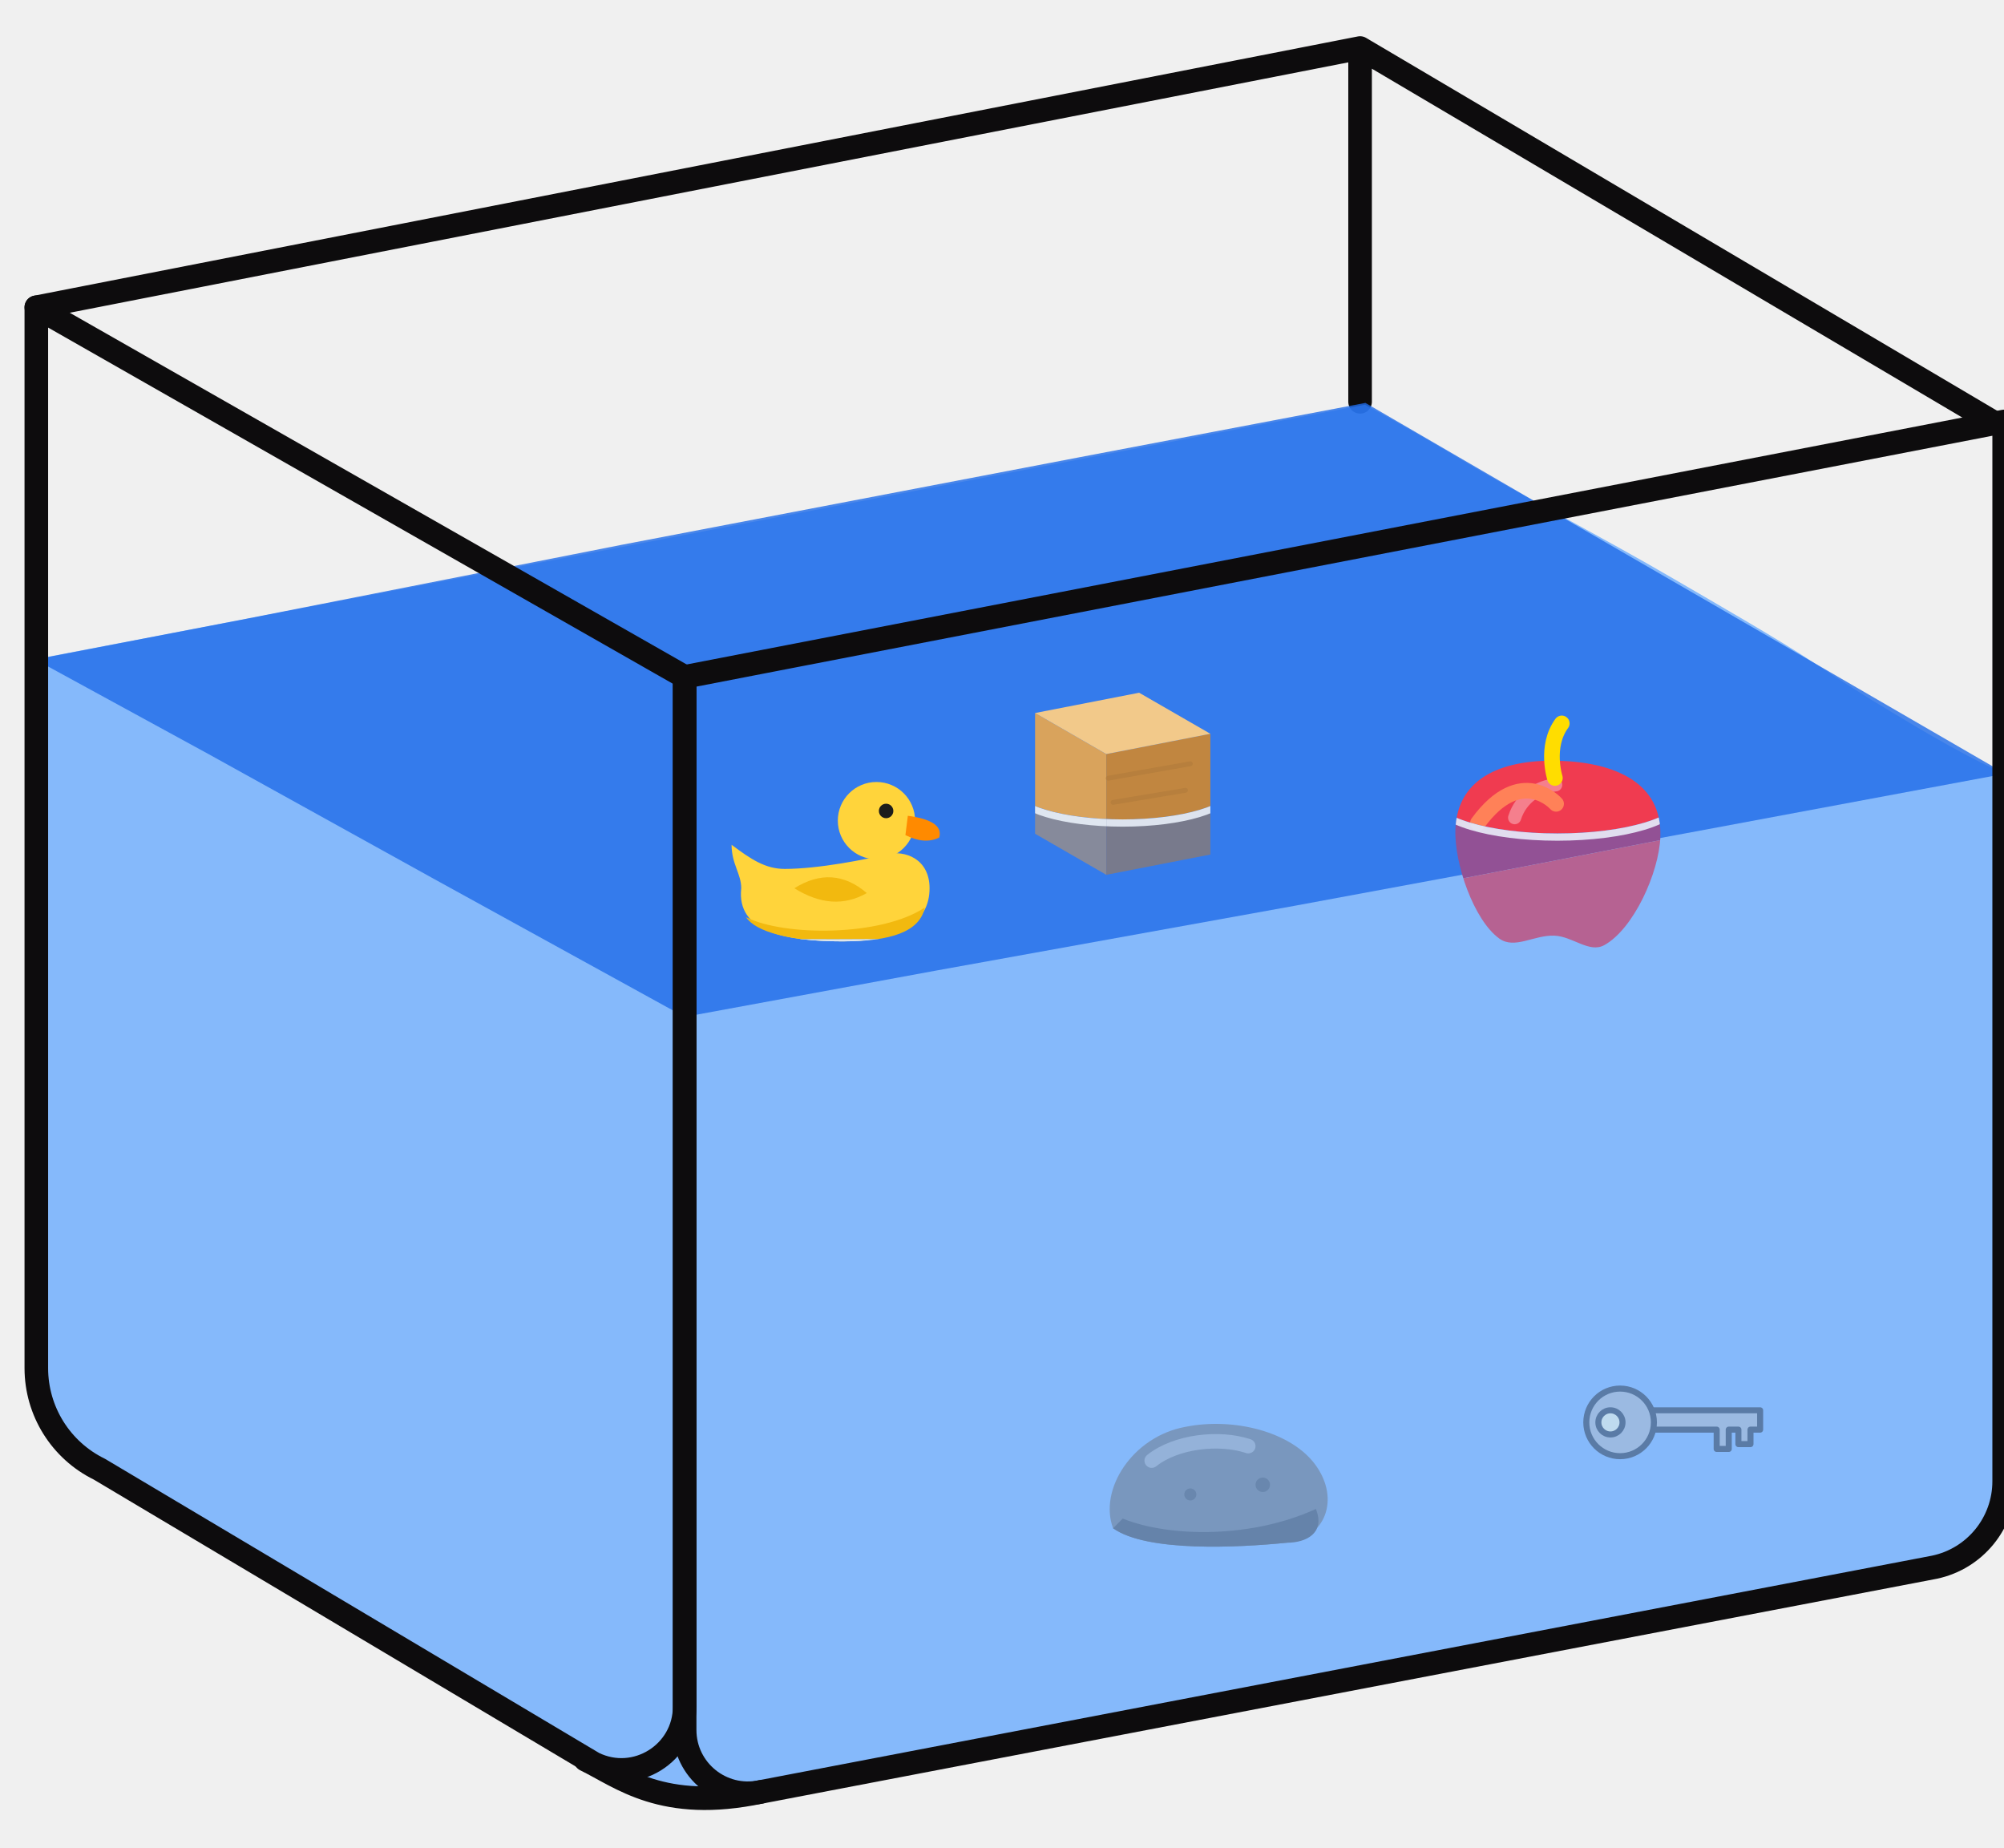
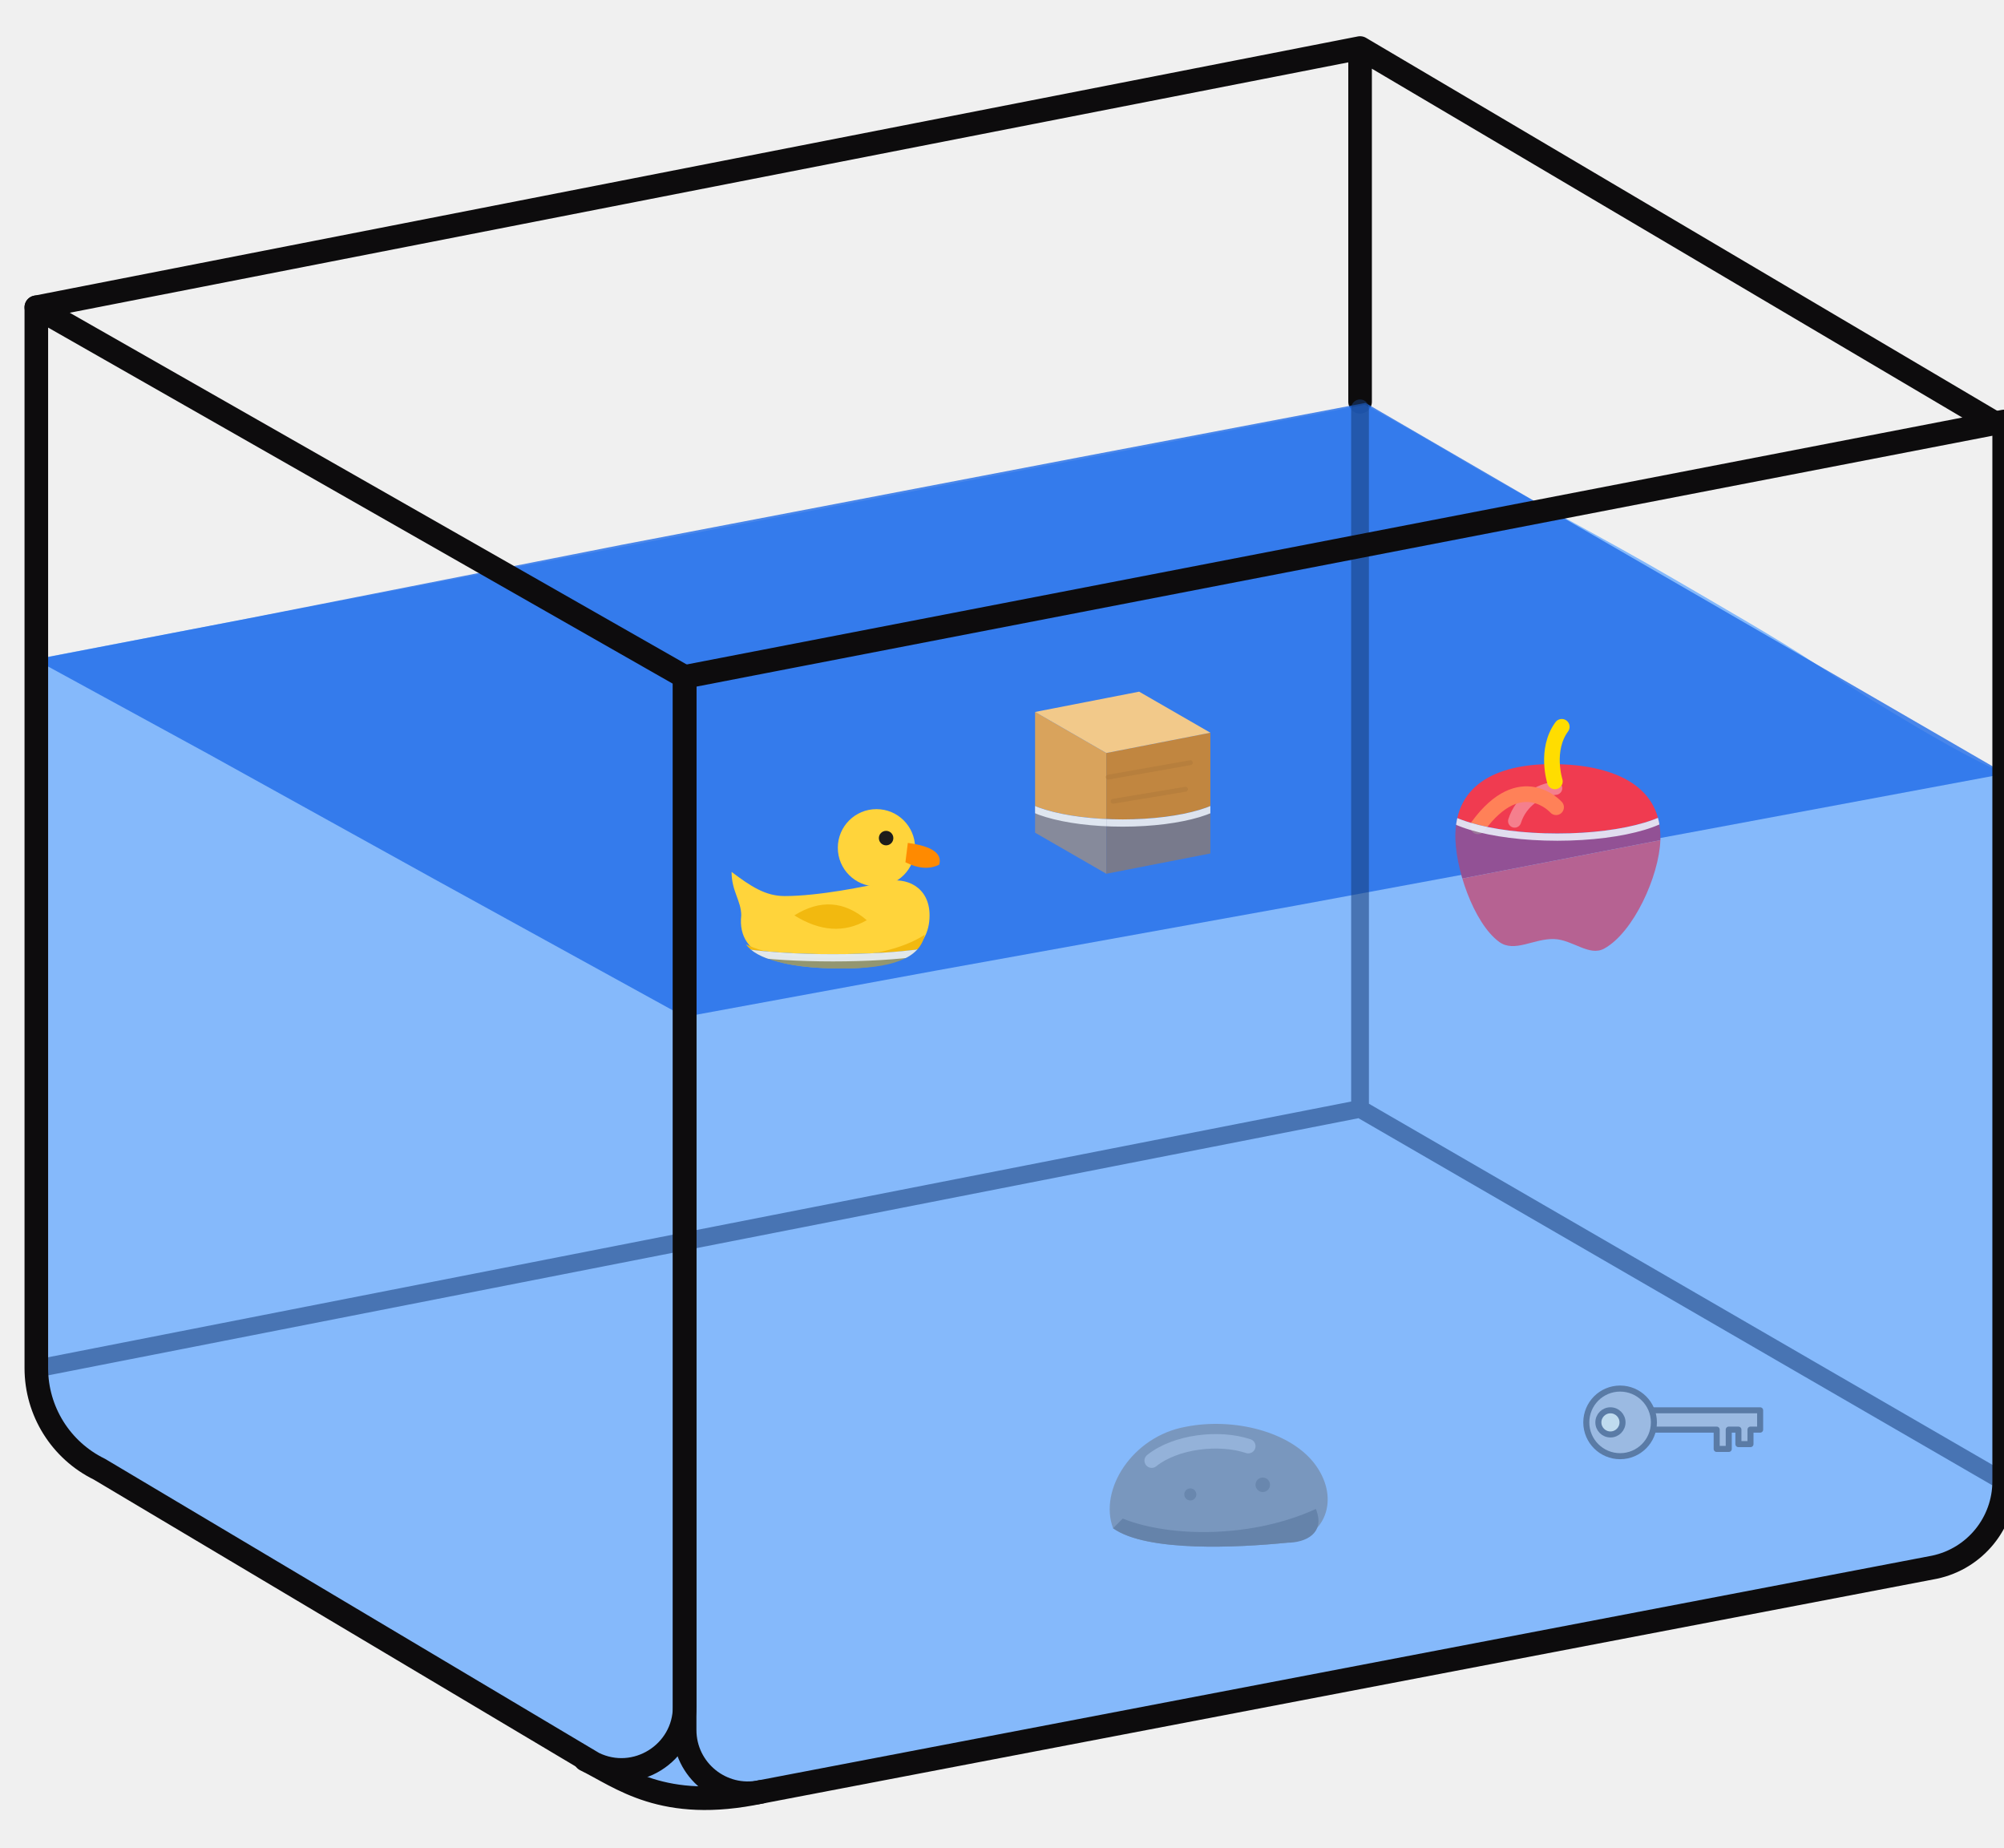
<svg xmlns="http://www.w3.org/2000/svg" viewBox="355 20 830 765" preserveAspectRatio="xMidYMid meet">
  <defs>
    <filter id="uw-surface" color-interpolation-filters="sRGB">
      <feColorMatrix type="matrix" values="0.55 0 0 0 0.056  0 0.55 0 0 0.19  0 0 0.55 0 0.41  0 0 0 1 0" />
    </filter>
    <filter id="uw-front" color-interpolation-filters="sRGB">
      <feColorMatrix type="matrix" values="0.62 0 0 0 0.13  0 0.62 0 0 0.24  0 0 0.62 0 0.38  0 0 0 1 0" />
    </filter>
    <filter id="waterline" color-interpolation-filters="sRGB">
      <feFlood flood-color="#EEF6FF" />
      <feComposite in2="SourceAlpha" operator="in" />
    </filter>
    <clipPath id="ca-jablko" clipPathUnits="userSpaceOnUse">
-       <path d="M-51 -600H51V-60.78A51 15.30 0 0 1 -51 -60.78Z" />
+       <path d="M-51 -600H51V-62.18A51 15.30 0 0 1 -51 -62.18Z" />
    </clipPath>
    <clipPath id="cb-jablko" clipPathUnits="userSpaceOnUse">
-       <path d="M-51 -60.78A51 15.30 0 0 0 51 -60.78V600H-51Z" />
+       <path d="M-51 -62.18A51 15.30 0 0 0 51 -62.18V600H-51Z" />
    </clipPath>
    <clipPath id="cs-jablko" clipPathUnits="userSpaceOnUse">
-       <path d="M-51 -600H51V-44.33L-51 -24.59Z" />
+       <path d="M-51 -600H51V-45.73L-51 -25.99Z" />
    </clipPath>
    <clipPath id="cf-jablko" clipPathUnits="userSpaceOnUse">
-       <path d="M-51 -24.59L51 -44.33V600H-51Z" />
+       <path d="M-51 -25.99L51 -45.73V600H-51Z" />
    </clipPath>
    <clipPath id="cl-jablko" clipPathUnits="userSpaceOnUse">
-       <path d="M-51 -60.78A51 15.30 0 0 0 51 -60.78V-57.78A51 15.30 0 0 1 -51 -57.78Z" />
+       <path d="M-51 -62.18A51 15.30 0 0 0 51 -62.18V-59.18A51 15.30 0 0 1 -51 -59.18Z" />
    </clipPath>
    <clipPath id="ca-kamen" clipPathUnits="userSpaceOnUse">
      <path d="M-55 -600H55V-282.88A55 16.50 0 0 1 -55 -282.88Z" />
    </clipPath>
    <clipPath id="cb-kamen" clipPathUnits="userSpaceOnUse">
      <path d="M-55 -282.88A55 16.50 0 0 0 55 -282.88V600H-55Z" />
    </clipPath>
    <clipPath id="cs-kamen" clipPathUnits="userSpaceOnUse">
      <path d="M-55 -600H55V-266.24L-55 -244.96Z" />
    </clipPath>
    <clipPath id="cf-kamen" clipPathUnits="userSpaceOnUse">
      <path d="M-55 -244.96L55 -266.24V600H-55Z" />
    </clipPath>
    <clipPath id="cl-kamen" clipPathUnits="userSpaceOnUse">
      <path d="M-55 -282.88A55 16.50 0 0 0 55 -282.88V-279.88A55 16.50 0 0 1 -55 -279.88Z" />
    </clipPath>
    <clipPath id="ca-drevo" clipPathUnits="userSpaceOnUse">
-       <path d="M-45 -600H45V-36.44A45 13.50 0 0 1 -45 -36.44Z" />
+       <path d="M-45 -600H45V-36.00A45 13.50 0 0 1 -45 -36.00Z" />
    </clipPath>
    <clipPath id="cb-drevo" clipPathUnits="userSpaceOnUse">
-       <path d="M-45 -36.44A45 13.50 0 0 0 45 -36.44V600H-45Z" />
+       <path d="M-45 -36.00A45 13.50 0 0 0 45 -36.00V600H-45Z" />
    </clipPath>
    <clipPath id="cs-drevo" clipPathUnits="userSpaceOnUse">
-       <path d="M-45 -600H45V20.02L-45 37.44Z" />
+       <path d="M-45 -600H45V20.47L-45 37.88Z" />
    </clipPath>
    <clipPath id="cf-drevo" clipPathUnits="userSpaceOnUse">
-       <path d="M-45 37.44L45 20.02V600H-45Z" />
+       <path d="M-45 37.88L45 20.47V600H-45Z" />
    </clipPath>
    <clipPath id="cl-drevo" clipPathUnits="userSpaceOnUse">
-       <path d="M-45 -36.44A45 13.50 0 0 0 45 -36.44V-33.44A45 13.50 0 0 1 -45 -33.44Z" />
+       <path d="M-45 -36.00A45 13.50 0 0 0 45 -36.00V-33.00A45 13.50 0 0 1 -45 -33.00Z" />
    </clipPath>
    <clipPath id="ca-klic" clipPathUnits="userSpaceOnUse">
      <path d="M-47 -600H47V-282.88A47 14.10 0 0 1 -47 -282.88Z" />
    </clipPath>
    <clipPath id="cb-klic" clipPathUnits="userSpaceOnUse">
      <path d="M-47 -282.88A47 14.10 0 0 0 47 -282.88V600H-47Z" />
    </clipPath>
    <clipPath id="cs-klic" clipPathUnits="userSpaceOnUse">
      <path d="M-47 -600H47V-266.61L-47 -248.43Z" />
    </clipPath>
    <clipPath id="cf-klic" clipPathUnits="userSpaceOnUse">
      <path d="M-47 -248.43L47 -266.61V600H-47Z" />
    </clipPath>
    <clipPath id="cl-klic" clipPathUnits="userSpaceOnUse">
      <path d="M-47 -282.88A47 14.10 0 0 0 47 -282.88V-279.88A47 14.10 0 0 1 -47 -279.88Z" />
    </clipPath>
    <clipPath id="ca-led" clipPathUnits="userSpaceOnUse">
      <path d="M-35 -600H35V1000.00A35 1.00 0 0 1 -35 1000.00Z" />
    </clipPath>
    <clipPath id="cb-led" clipPathUnits="userSpaceOnUse">
      <path d="M-35 1000.00A35 1.00 0 0 0 35 1000.00V600H-35Z" />
    </clipPath>
    <clipPath id="cs-led" clipPathUnits="userSpaceOnUse">
      <path d="M-35 -600H35V-407.77L-35 -447.67Z" />
    </clipPath>
    <clipPath id="cf-led" clipPathUnits="userSpaceOnUse">
      <path d="M-35 -447.67L35 -407.77V600H-35Z" />
    </clipPath>
    <clipPath id="cl-led" clipPathUnits="userSpaceOnUse">
      <path d="M-35 1000.00A35 1.00 0 0 0 35 1000.00V1003.00A35 1.00 0 0 1 -35 1003.00Z" />
    </clipPath>
    <clipPath id="ca-vejce" clipPathUnits="userSpaceOnUse">
      <path d="M-41 -600H41V1000.00A41 1.00 0 0 1 -41 1000.00Z" />
    </clipPath>
    <clipPath id="cb-vejce" clipPathUnits="userSpaceOnUse">
      <path d="M-41 1000.00A41 1.00 0 0 0 41 1000.00V600H-41Z" />
    </clipPath>
    <clipPath id="cs-vejce" clipPathUnits="userSpaceOnUse">
      <path d="M-41 -600H41V-313.15L-41 -359.89Z" />
    </clipPath>
    <clipPath id="cf-vejce" clipPathUnits="userSpaceOnUse">
      <path d="M-41 -359.89L41 -313.15V600H-41Z" />
    </clipPath>
    <clipPath id="cl-vejce" clipPathUnits="userSpaceOnUse">
      <path d="M-41 1000.00A41 1.00 0 0 0 41 1000.00V1003.00A41 1.00 0 0 1 -41 1003.00Z" />
    </clipPath>
    <clipPath id="ca-korek" clipPathUnits="userSpaceOnUse">
      <path d="M-27 -600H27V1000.00A27 1.00 0 0 1 -27 1000.00Z" />
    </clipPath>
    <clipPath id="cb-korek" clipPathUnits="userSpaceOnUse">
      <path d="M-27 1000.00A27 1.00 0 0 0 27 1000.00V600H-27Z" />
    </clipPath>
    <clipPath id="cs-korek" clipPathUnits="userSpaceOnUse">
      <path d="M-27 -600H27V-592.33L-27 -623.11Z" />
    </clipPath>
    <clipPath id="cf-korek" clipPathUnits="userSpaceOnUse">
      <path d="M-27 -623.11L27 -592.33V600H-27Z" />
    </clipPath>
    <clipPath id="cl-korek" clipPathUnits="userSpaceOnUse">
      <path d="M-27 1000.00A27 1.00 0 0 0 27 1000.00V1003.00A27 1.00 0 0 1 -27 1003.00Z" />
    </clipPath>
    <clipPath id="ca-kachna" clipPathUnits="userSpaceOnUse">
-       <path d="M-51 -600H51V-1.93A51 1.06 0 0 1 -51 -1.93Z" />
+       <path d="M-51 -600H51V-13.17A51 7.24 0 0 1 -51 -13.17Z" />
    </clipPath>
    <clipPath id="cb-kachna" clipPathUnits="userSpaceOnUse">
-       <path d="M-51 -1.93A51 1.06 0 0 0 51 -1.93V600H-51Z" />
+       <path d="M-51 -13.17A51 7.24 0 0 0 51 -13.17V600H-51Z" />
    </clipPath>
    <clipPath id="cs-kachna" clipPathUnits="userSpaceOnUse">
-       <path d="M-51 -600H51V14.52L-51 34.26Z" />
+       <path d="M-51 -600H51V3.28L-51 23.02Z" />
    </clipPath>
    <clipPath id="cf-kachna" clipPathUnits="userSpaceOnUse">
-       <path d="M-51 34.26L51 14.52V600H-51Z" />
+       <path d="M-51 23.02L51 3.28V600H-51Z" />
    </clipPath>
    <clipPath id="cl-kachna" clipPathUnits="userSpaceOnUse">
-       <path d="M-51 -1.93A51 1.06 0 0 0 51 -1.93V1.07A51 1.06 0 0 1 -51 1.07Z" />
+       <path d="M-51 -13.17A51 7.24 0 0 0 51 -13.17V-10.17A51 7.24 0 0 1 -51 -10.17Z" />
    </clipPath>
  </defs>
  <g>
    <g transform="translate(85 35) scale(0.46)">
      <path d="M2384.54 349.119L1811.54 10.619L619.662 244.009M1811.54 10.619V329.119" stroke="#0D0C0D" stroke-width="21.238" stroke-linecap="round" stroke-linejoin="round" fill="none" />
      <path d="M619.666 560.694V1199.01C619.666 1199.01 629.351 1256.41 661.353 1280.9C693.355 1305.4 1097.77 1540.77 1097.77 1540.77C1097.77 1540.77 1157.57 1602.39 1310.6 1573.1C1463.63 1543.81 2343.54 1373.52 2343.54 1373.52L2385.88 1341.76L2391.45 1290.57V663.483C2391.45 663.483 2365.19 653.621 2302.5 615.818C2286.33 606.066 2266.18 594.618 2220.42 564.22C2188.43 542.982 2135.08 512.512 2095.25 489.228C2027.12 449.407 1956.91 413.638 1904.71 382.418C1855.23 352.826 1815.93 331.712 1815.93 331.712L619.666 560.694Z" fill="#58A1FF" fill-opacity="0.7" />
      <path d="M618.664 561.076L774.633 646.195L977.489 758.506L1203.4 882.801L1428.42 841.369L1751.95 782.919L2105.2 717.459L2392.45 663.865L2229.53 569.483L2004.39 439.325L1816.32 330.094L1559.88 378.822L1146.28 457.919L810.037 524.168L618.664 561.076Z" fill="#206CE8" fill-opacity="0.8" />
+       <path d="M1811.5 335V965.6M622 1199L1811.5 965.6L2389 1300" stroke="#163C78" stroke-opacity="0.55" stroke-width="16" stroke-linecap="round" stroke-linejoin="round" fill="none" />
    </g>
  </g>
  <g />
  <g>
    <g class="item" data-id="klic" transform="translate(1050.00 624.01)">
      <rect x="-47" y="-58" width="94" height="64" fill="transparent" />
      <g clip-path="url(#ca-klic)">
        <g stroke="#5B6470" stroke-width="2.5" stroke-linejoin="round">
          <path d="M-14 -20H34V-12H30V-6H25V-12H21V-4H16V-12H-14Z" fill="#C4C9D0" />
          <circle cx="-24" cy="-15" r="14" fill="#C4C9D0" />
          <circle cx="-28" cy="-15" r="5" fill="#ffffe6" />
        </g>
      </g>
      <g clip-path="url(#cb-klic)">
        <g clip-path="url(#cs-klic)" filter="url(#uw-surface)">
          <g stroke="#5B6470" stroke-width="2.5" stroke-linejoin="round">
            <path d="M-14 -20H34V-12H30V-6H25V-12H21V-4H16V-12H-14Z" fill="#C4C9D0" />
            <circle cx="-24" cy="-15" r="14" fill="#C4C9D0" />
            <circle cx="-28" cy="-15" r="5" fill="#ffffe6" />
          </g>
        </g>
        <g clip-path="url(#cf-klic)" filter="url(#uw-front)">
          <g stroke="#5B6470" stroke-width="2.5" stroke-linejoin="round">
            <path d="M-14 -20H34V-12H30V-6H25V-12H21V-4H16V-12H-14Z" fill="#C4C9D0" />
            <circle cx="-24" cy="-15" r="14" fill="#C4C9D0" />
            <circle cx="-28" cy="-15" r="5" fill="#ffffe6" />
          </g>
        </g>
      </g>
      <g clip-path="url(#cl-klic)" filter="url(#waterline)" opacity="0.85">
        <g stroke="#5B6470" stroke-width="2.5" stroke-linejoin="round">
          <path d="M-14 -20H34V-12H30V-6H25V-12H21V-4H16V-12H-14Z" fill="#C4C9D0" />
          <circle cx="-24" cy="-15" r="14" fill="#C4C9D0" />
          <circle cx="-28" cy="-15" r="5" fill="#ffffe6" />
        </g>
      </g>
    </g>
-     <g class="item" data-id="drevo" transform="translate(820.00 382.26)">
+     <g class="item" data-id="drevo" transform="translate(820.00 381.82)">
      <rect x="-45" y="-90" width="90" height="96" fill="transparent" />
      <g clip-path="url(#ca-drevo)">
        <path d="M-6.8 0.0 L-36.3 -17.0 L-36.3 -67.0 L-6.8 -50.0 Z" fill="#D9A35C" />
        <path d="M-6.8 0.0 L36.3 -8.4 L36.3 -58.4 L-6.8 -50.0 Z" fill="#C18640" />
        <path d="M-6.8 -50.0 L36.3 -58.4 L6.8 -75.4 L-36.3 -67.0 Z" fill="#F2C98A" />
        <path d="M-14 -40 l34 -6 M-12 -30 l30 -5" stroke="#B07A3A" stroke-width="2" stroke-linecap="round" opacity="0.6" transform="translate(8 0)" />
      </g>
      <g clip-path="url(#cb-drevo)">
        <g clip-path="url(#cs-drevo)" filter="url(#uw-surface)">
          <path d="M-6.8 0.0 L-36.3 -17.0 L-36.3 -67.0 L-6.8 -50.0 Z" fill="#D9A35C" />
          <path d="M-6.8 0.0 L36.3 -8.4 L36.3 -58.4 L-6.8 -50.0 Z" fill="#C18640" />
          <path d="M-6.8 -50.0 L36.3 -58.4 L6.8 -75.4 L-36.3 -67.0 Z" fill="#F2C98A" />
          <path d="M-14 -40 l34 -6 M-12 -30 l30 -5" stroke="#B07A3A" stroke-width="2" stroke-linecap="round" opacity="0.6" transform="translate(8 0)" />
        </g>
        <g clip-path="url(#cf-drevo)" filter="url(#uw-front)">
          <path d="M-6.8 0.0 L-36.3 -17.0 L-36.3 -67.0 L-6.8 -50.0 Z" fill="#D9A35C" />
          <path d="M-6.8 0.0 L36.3 -8.4 L36.3 -58.4 L-6.8 -50.0 Z" fill="#C18640" />
          <path d="M-6.8 -50.0 L36.3 -58.4 L6.8 -75.4 L-36.3 -67.0 Z" fill="#F2C98A" />
          <path d="M-14 -40 l34 -6 M-12 -30 l30 -5" stroke="#B07A3A" stroke-width="2" stroke-linecap="round" opacity="0.6" transform="translate(8 0)" />
        </g>
      </g>
      <g clip-path="url(#cl-drevo)" filter="url(#waterline)" opacity="0.85">
        <path d="M-6.8 0.0 L-36.3 -17.0 L-36.3 -67.0 L-6.8 -50.0 Z" fill="#D9A35C" />
        <path d="M-6.8 0.0 L36.3 -8.4 L36.3 -58.4 L-6.8 -50.0 Z" fill="#C18640" />
        <path d="M-6.8 -50.0 L36.3 -58.4 L6.8 -75.4 L-36.3 -67.0 Z" fill="#F2C98A" />
        <path d="M-14 -40 l34 -6 M-12 -30 l30 -5" stroke="#B07A3A" stroke-width="2" stroke-linecap="round" opacity="0.6" transform="translate(8 0)" />
      </g>
    </g>
-     <g class="item" data-id="jablko" transform="translate(1000.00 410.62)">
+     <g class="item" data-id="jablko" transform="translate(1000.00 412.03)">
      <rect x="-51" y="-106" width="102" height="112" fill="transparent" />
      <g clip-path="url(#ca-jablko)">
        <g transform="scale(0.34) translate(-162 -893)">
          <path d="M287.513 763.265C285.959 806.925 254.846 875.634 219.161 895.266C200.876 905.333 180.631 884.469 158.241 883.681C133.472 882.803 109.802 900.73 91.18 887.146C60.13 864.524 36.367 795.671 37.844 754.415C40.186 688.365 99.765 668.432 165.815 670.774C231.866 673.116 289.874 697.221 287.532 763.271L287.513 763.265Z" fill="#F03B50" />
          <path d="M110 740C118 715 140 702 160 700" stroke="#ffffff" stroke-opacity="0.35" stroke-width="16" stroke-linecap="round" fill="none" />
          <path d="M159.037 691.648C159.037 691.648 146.76 653.386 167.418 625.172" stroke="#FFDD00" stroke-width="19.048" stroke-miterlimit="10" stroke-linecap="round" fill="none" />
          <path d="M160.502 723.142C160.502 723.142 117.807 674.819 65.345 746.423" stroke="#FF8158" stroke-width="19.048" stroke-miterlimit="10" stroke-linecap="round" fill="none" />
        </g>
      </g>
      <g clip-path="url(#cb-jablko)">
        <g clip-path="url(#cs-jablko)" filter="url(#uw-surface)">
          <g transform="scale(0.34) translate(-162 -893)">
            <path d="M287.513 763.265C285.959 806.925 254.846 875.634 219.161 895.266C200.876 905.333 180.631 884.469 158.241 883.681C133.472 882.803 109.802 900.73 91.18 887.146C60.13 864.524 36.367 795.671 37.844 754.415C40.186 688.365 99.765 668.432 165.815 670.774C231.866 673.116 289.874 697.221 287.532 763.271L287.513 763.265Z" fill="#F03B50" />
            <path d="M110 740C118 715 140 702 160 700" stroke="#ffffff" stroke-opacity="0.35" stroke-width="16" stroke-linecap="round" fill="none" />
            <path d="M159.037 691.648C159.037 691.648 146.76 653.386 167.418 625.172" stroke="#FFDD00" stroke-width="19.048" stroke-miterlimit="10" stroke-linecap="round" fill="none" />
            <path d="M160.502 723.142C160.502 723.142 117.807 674.819 65.345 746.423" stroke="#FF8158" stroke-width="19.048" stroke-miterlimit="10" stroke-linecap="round" fill="none" />
          </g>
        </g>
        <g clip-path="url(#cf-jablko)" filter="url(#uw-front)">
          <g transform="scale(0.34) translate(-162 -893)">
            <path d="M287.513 763.265C285.959 806.925 254.846 875.634 219.161 895.266C200.876 905.333 180.631 884.469 158.241 883.681C133.472 882.803 109.802 900.73 91.18 887.146C60.13 864.524 36.367 795.671 37.844 754.415C40.186 688.365 99.765 668.432 165.815 670.774C231.866 673.116 289.874 697.221 287.532 763.271L287.513 763.265Z" fill="#F03B50" />
            <path d="M110 740C118 715 140 702 160 700" stroke="#ffffff" stroke-opacity="0.35" stroke-width="16" stroke-linecap="round" fill="none" />
            <path d="M159.037 691.648C159.037 691.648 146.76 653.386 167.418 625.172" stroke="#FFDD00" stroke-width="19.048" stroke-miterlimit="10" stroke-linecap="round" fill="none" />
            <path d="M160.502 723.142C160.502 723.142 117.807 674.819 65.345 746.423" stroke="#FF8158" stroke-width="19.048" stroke-miterlimit="10" stroke-linecap="round" fill="none" />
          </g>
        </g>
      </g>
      <g clip-path="url(#cl-jablko)" filter="url(#waterline)" opacity="0.85">
        <g transform="scale(0.34) translate(-162 -893)">
          <path d="M287.513 763.265C285.959 806.925 254.846 875.634 219.161 895.266C200.876 905.333 180.631 884.469 158.241 883.681C133.472 882.803 109.802 900.73 91.18 887.146C60.13 864.524 36.367 795.671 37.844 754.415C40.186 688.365 99.765 668.432 165.815 670.774C231.866 673.116 289.874 697.221 287.532 763.271L287.513 763.265Z" fill="#F03B50" />
          <path d="M110 740C118 715 140 702 160 700" stroke="#ffffff" stroke-opacity="0.35" stroke-width="16" stroke-linecap="round" fill="none" />
          <path d="M159.037 691.648C159.037 691.648 146.76 653.386 167.418 625.172" stroke="#FFDD00" stroke-width="19.048" stroke-miterlimit="10" stroke-linecap="round" fill="none" />
          <path d="M160.502 723.142C160.502 723.142 117.807 674.819 65.345 746.423" stroke="#FF8158" stroke-width="19.048" stroke-miterlimit="10" stroke-linecap="round" fill="none" />
        </g>
      </g>
    </g>
    <g class="item" data-id="kamen" transform="translate(860.00 658.85)">
      <rect x="-55" y="-80" width="110" height="86" fill="transparent" />
      <g clip-path="url(#ca-kamen)">
        <path d="M-44 -6C-50 -22 -36 -44 -14 -48C6 -52 30 -46 40 -32C50 -18 44 -2 28 0C8 2 -30 4 -44 -6Z" fill="#8E9196" />
        <path d="M-40 -10C-20 -2 14 -2 40 -14C44 -4 36 0 28 0C8 2 -30 4 -44 -6Z" fill="#6E7176" />
        <path d="M-28 -34C-18 -42 0 -44 12 -40" stroke="#B9BCC1" stroke-width="6" stroke-linecap="round" fill="none" />
        <circle cx="18" cy="-24" r="3" fill="#74777C" />
        <circle cx="-12" cy="-20" r="2.5" fill="#74777C" />
      </g>
      <g clip-path="url(#cb-kamen)">
        <g clip-path="url(#cs-kamen)" filter="url(#uw-surface)">
          <path d="M-44 -6C-50 -22 -36 -44 -14 -48C6 -52 30 -46 40 -32C50 -18 44 -2 28 0C8 2 -30 4 -44 -6Z" fill="#8E9196" />
          <path d="M-40 -10C-20 -2 14 -2 40 -14C44 -4 36 0 28 0C8 2 -30 4 -44 -6Z" fill="#6E7176" />
          <path d="M-28 -34C-18 -42 0 -44 12 -40" stroke="#B9BCC1" stroke-width="6" stroke-linecap="round" fill="none" />
          <circle cx="18" cy="-24" r="3" fill="#74777C" />
          <circle cx="-12" cy="-20" r="2.5" fill="#74777C" />
        </g>
        <g clip-path="url(#cf-kamen)" filter="url(#uw-front)">
          <path d="M-44 -6C-50 -22 -36 -44 -14 -48C6 -52 30 -46 40 -32C50 -18 44 -2 28 0C8 2 -30 4 -44 -6Z" fill="#8E9196" />
          <path d="M-40 -10C-20 -2 14 -2 40 -14C44 -4 36 0 28 0C8 2 -30 4 -44 -6Z" fill="#6E7176" />
          <path d="M-28 -34C-18 -42 0 -44 12 -40" stroke="#B9BCC1" stroke-width="6" stroke-linecap="round" fill="none" />
          <circle cx="18" cy="-24" r="3" fill="#74777C" />
          <circle cx="-12" cy="-20" r="2.5" fill="#74777C" />
        </g>
      </g>
      <g clip-path="url(#cl-kamen)" filter="url(#waterline)" opacity="0.85">
        <path d="M-44 -6C-50 -22 -36 -44 -14 -48C6 -52 30 -46 40 -32C50 -18 44 -2 28 0C8 2 -30 4 -44 -6Z" fill="#8E9196" />
        <path d="M-40 -10C-20 -2 14 -2 40 -14C44 -4 36 0 28 0C8 2 -30 4 -44 -6Z" fill="#6E7176" />
        <path d="M-28 -34C-18 -42 0 -44 12 -40" stroke="#B9BCC1" stroke-width="6" stroke-linecap="round" fill="none" />
        <circle cx="18" cy="-24" r="3" fill="#74777C" />
        <circle cx="-12" cy="-20" r="2.5" fill="#74777C" />
      </g>
    </g>
-     <g class="item" data-id="kachna" transform="translate(700.00 409.82)">
+     <g class="item" data-id="kachna" transform="translate(700.00 421.06)">
      <rect x="-51" y="-96" width="102" height="102" fill="transparent" />
      <g clip-path="url(#ca-kachna)">
        <path d="M-38 -22C-40 -4 -20 0 4 0C28 0 40 -8 40 -22C40 -34 30 -38 22 -36C14 -34 -6 -30 -20 -30C-28 -30 -34 -34 -42 -40C-42 -32 -38 -28 -38 -22Z" fill="#FFD43B" />
        <path d="M-36 -10C-20 -2 20 -2 38 -14C36 -4 24 0 4 0C-18 0 -32 -4 -36 -10Z" fill="#F2B90F" />
        <circle cx="18" cy="-50" r="16" fill="#FFD43B" />
        <path d="M31 -52Q46 -50 44 -43Q38 -40 30 -44Z" fill="#FF8A00" />
        <circle cx="22" cy="-54" r="3" fill="#1D1D1B" />
        <path d="M-16 -22Q0 -32 14 -20Q0 -12 -16 -22Z" fill="#F2B90F" />
      </g>
      <g clip-path="url(#cb-kachna)">
        <g clip-path="url(#cs-kachna)" filter="url(#uw-surface)">
          <path d="M-38 -22C-40 -4 -20 0 4 0C28 0 40 -8 40 -22C40 -34 30 -38 22 -36C14 -34 -6 -30 -20 -30C-28 -30 -34 -34 -42 -40C-42 -32 -38 -28 -38 -22Z" fill="#FFD43B" />
          <path d="M-36 -10C-20 -2 20 -2 38 -14C36 -4 24 0 4 0C-18 0 -32 -4 -36 -10Z" fill="#F2B90F" />
          <circle cx="18" cy="-50" r="16" fill="#FFD43B" />
          <path d="M31 -52Q46 -50 44 -43Q38 -40 30 -44Z" fill="#FF8A00" />
          <circle cx="22" cy="-54" r="3" fill="#1D1D1B" />
          <path d="M-16 -22Q0 -32 14 -20Q0 -12 -16 -22Z" fill="#F2B90F" />
        </g>
        <g clip-path="url(#cf-kachna)" filter="url(#uw-front)">
          <path d="M-38 -22C-40 -4 -20 0 4 0C28 0 40 -8 40 -22C40 -34 30 -38 22 -36C14 -34 -6 -30 -20 -30C-28 -30 -34 -34 -42 -40C-42 -32 -38 -28 -38 -22Z" fill="#FFD43B" />
          <path d="M-36 -10C-20 -2 20 -2 38 -14C36 -4 24 0 4 0C-18 0 -32 -4 -36 -10Z" fill="#F2B90F" />
          <circle cx="18" cy="-50" r="16" fill="#FFD43B" />
          <path d="M31 -52Q46 -50 44 -43Q38 -40 30 -44Z" fill="#FF8A00" />
          <circle cx="22" cy="-54" r="3" fill="#1D1D1B" />
          <path d="M-16 -22Q0 -32 14 -20Q0 -12 -16 -22Z" fill="#F2B90F" />
        </g>
      </g>
      <g clip-path="url(#cl-kachna)" filter="url(#waterline)" opacity="0.85">
        <path d="M-38 -22C-40 -4 -20 0 4 0C28 0 40 -8 40 -22C40 -34 30 -38 22 -36C14 -34 -6 -30 -20 -30C-28 -30 -34 -34 -42 -40C-42 -32 -38 -28 -38 -22Z" fill="#FFD43B" />
        <path d="M-36 -10C-20 -2 20 -2 38 -14C36 -4 24 0 4 0C-18 0 -32 -4 -36 -10Z" fill="#F2B90F" />
        <circle cx="18" cy="-50" r="16" fill="#FFD43B" />
        <path d="M31 -52Q46 -50 44 -43Q38 -40 30 -44Z" fill="#FF8A00" />
        <circle cx="22" cy="-54" r="3" fill="#1D1D1B" />
        <path d="M-16 -22Q0 -32 14 -20Q0 -12 -16 -22Z" fill="#F2B90F" />
      </g>
    </g>
  </g>
  <g>
    <g transform="translate(85 35) scale(0.46)" stroke="#0D0C0D" stroke-width="21.238" stroke-linecap="round" stroke-linejoin="round" fill="none">
      <path d="M2328.71 1378.22L1272.09 1580.47C1236.69 1587.93 1203.39 1560.92 1203.39 1524.74V576.729L2391.45 346.791V1300.89C2391.45 1338.26 2365.27 1370.52 2328.71 1378.22Z" />
      <path d="M1114.06 1551.52C1145.92 1567.01 1183.61 1599.24 1272.09 1580.47" />
      <path d="M619.662 244.009L1203.4 576.736V1503.69C1203.4 1545.81 1159.25 1573.36 1121.42 1554.85L676.442 1289.99C641.697 1272.99 619.662 1237.7 619.662 1199.02V244.009Z" />
    </g>
  </g>
  <g>
    <g class="item" data-id="led" transform="translate(95.00 564.00)">
      <rect x="-35" y="-74" width="70" height="80" fill="transparent" />
      <g clip-path="url(#ca-led)">
        <path d="M-4.9 0.0 L-26.2 -12.2 L-26.2 -48.2 L-4.9 -36.0 Z" fill="#CDEBFA" />
        <path d="M-4.9 0.0 L26.2 -6.0 L26.2 -42.0 L-4.9 -36.0 Z" fill="#A9D8F2" />
        <path d="M-4.9 -36.0 L26.2 -42.0 L4.9 -54.3 L-26.2 -48.2 Z" fill="#F2FBFF" />
        <path d="M-10 -26 l10 -16" stroke="#ffffff" stroke-width="3" stroke-linecap="round" opacity="0.9" />
      </g>
      <g clip-path="url(#cb-led)">
        <g clip-path="url(#cs-led)" filter="url(#uw-surface)">
          <path d="M-4.9 0.0 L-26.2 -12.2 L-26.2 -48.2 L-4.9 -36.0 Z" fill="#CDEBFA" />
          <path d="M-4.9 0.0 L26.2 -6.0 L26.2 -42.0 L-4.9 -36.0 Z" fill="#A9D8F2" />
          <path d="M-4.9 -36.0 L26.2 -42.0 L4.9 -54.3 L-26.2 -48.2 Z" fill="#F2FBFF" />
          <path d="M-10 -26 l10 -16" stroke="#ffffff" stroke-width="3" stroke-linecap="round" opacity="0.9" />
        </g>
        <g clip-path="url(#cf-led)" filter="url(#uw-front)">
          <path d="M-4.9 0.0 L-26.2 -12.2 L-26.2 -48.2 L-4.9 -36.0 Z" fill="#CDEBFA" />
          <path d="M-4.9 0.0 L26.2 -6.0 L26.2 -42.0 L-4.9 -36.0 Z" fill="#A9D8F2" />
          <path d="M-4.9 -36.0 L26.2 -42.0 L4.9 -54.3 L-26.2 -48.2 Z" fill="#F2FBFF" />
          <path d="M-10 -26 l10 -16" stroke="#ffffff" stroke-width="3" stroke-linecap="round" opacity="0.9" />
        </g>
      </g>
      <g clip-path="url(#cl-led)" filter="url(#waterline)" opacity="0.85">
        <path d="M-4.9 0.0 L-26.2 -12.2 L-26.2 -48.2 L-4.9 -36.0 Z" fill="#CDEBFA" />
        <path d="M-4.9 0.0 L26.2 -6.0 L26.2 -42.0 L-4.9 -36.0 Z" fill="#A9D8F2" />
        <path d="M-4.9 -36.0 L26.2 -42.0 L4.9 -54.3 L-26.2 -48.2 Z" fill="#F2FBFF" />
        <path d="M-10 -26 l10 -16" stroke="#ffffff" stroke-width="3" stroke-linecap="round" opacity="0.9" />
      </g>
    </g>
    <g class="item" data-id="vejce" transform="translate(255.00 564.00)">
      <rect x="-41" y="-76" width="82" height="82" fill="transparent" />
      <g clip-path="url(#ca-vejce)">
        <path d="M-32 -22C-32 -38 -12 -46 4 -44C22 -42 34 -32 34 -22C34 -8 20 0 0 0C-20 0 -32 -8 -32 -22Z" fill="#F3E3CB" />
        <path d="M-24 -6C-10 2 18 2 30 -10C30 -4 20 0 0 0C-12 0 -20 -2 -24 -6Z" fill="#E2CBAA" />
        <ellipse cx="-10" cy="-32" rx="10" ry="5" fill="#ffffff" opacity="0.6" transform="rotate(-18 -10 -32)" />
      </g>
      <g clip-path="url(#cb-vejce)">
        <g clip-path="url(#cs-vejce)" filter="url(#uw-surface)">
          <path d="M-32 -22C-32 -38 -12 -46 4 -44C22 -42 34 -32 34 -22C34 -8 20 0 0 0C-20 0 -32 -8 -32 -22Z" fill="#F3E3CB" />
          <path d="M-24 -6C-10 2 18 2 30 -10C30 -4 20 0 0 0C-12 0 -20 -2 -24 -6Z" fill="#E2CBAA" />
          <ellipse cx="-10" cy="-32" rx="10" ry="5" fill="#ffffff" opacity="0.6" transform="rotate(-18 -10 -32)" />
        </g>
        <g clip-path="url(#cf-vejce)" filter="url(#uw-front)">
          <path d="M-32 -22C-32 -38 -12 -46 4 -44C22 -42 34 -32 34 -22C34 -8 20 0 0 0C-20 0 -32 -8 -32 -22Z" fill="#F3E3CB" />
          <path d="M-24 -6C-10 2 18 2 30 -10C30 -4 20 0 0 0C-12 0 -20 -2 -24 -6Z" fill="#E2CBAA" />
          <ellipse cx="-10" cy="-32" rx="10" ry="5" fill="#ffffff" opacity="0.6" transform="rotate(-18 -10 -32)" />
        </g>
      </g>
      <g clip-path="url(#cl-vejce)" filter="url(#waterline)" opacity="0.85">
        <path d="M-32 -22C-32 -38 -12 -46 4 -44C22 -42 34 -32 34 -22C34 -8 20 0 0 0C-20 0 -32 -8 -32 -22Z" fill="#F3E3CB" />
        <path d="M-24 -6C-10 2 18 2 30 -10C30 -4 20 0 0 0C-12 0 -20 -2 -24 -6Z" fill="#E2CBAA" />
        <ellipse cx="-10" cy="-32" rx="10" ry="5" fill="#ffffff" opacity="0.6" transform="rotate(-18 -10 -32)" />
      </g>
    </g>
    <g class="item" data-id="korek" transform="translate(95.00 744.00)">
      <rect x="-27" y="-74" width="54" height="80" fill="transparent" />
      <g clip-path="url(#ca-korek)">
        <path d="M-17 -40V-5A17 5 0 0 0 17 -5V-40Z" fill="#C68F52" />
        <ellipse cx="0" cy="-40" rx="17" ry="5" fill="#DDAE74" />
        <circle cx="-7" cy="-26" r="2" fill="#9C6B37" />
        <circle cx="6" cy="-16" r="2.2" fill="#9C6B37" />
        <circle cx="8" cy="-31" r="1.6" fill="#9C6B37" />
        <circle cx="-4" cy="-11" r="1.5" fill="#9C6B37" />
      </g>
      <g clip-path="url(#cb-korek)">
        <g clip-path="url(#cs-korek)" filter="url(#uw-surface)">
          <path d="M-17 -40V-5A17 5 0 0 0 17 -5V-40Z" fill="#C68F52" />
          <ellipse cx="0" cy="-40" rx="17" ry="5" fill="#DDAE74" />
          <circle cx="-7" cy="-26" r="2" fill="#9C6B37" />
          <circle cx="6" cy="-16" r="2.2" fill="#9C6B37" />
          <circle cx="8" cy="-31" r="1.6" fill="#9C6B37" />
          <circle cx="-4" cy="-11" r="1.5" fill="#9C6B37" />
        </g>
        <g clip-path="url(#cf-korek)" filter="url(#uw-front)">
          <path d="M-17 -40V-5A17 5 0 0 0 17 -5V-40Z" fill="#C68F52" />
          <ellipse cx="0" cy="-40" rx="17" ry="5" fill="#DDAE74" />
          <circle cx="-7" cy="-26" r="2" fill="#9C6B37" />
          <circle cx="6" cy="-16" r="2.2" fill="#9C6B37" />
          <circle cx="8" cy="-31" r="1.6" fill="#9C6B37" />
          <circle cx="-4" cy="-11" r="1.5" fill="#9C6B37" />
        </g>
      </g>
      <g clip-path="url(#cl-korek)" filter="url(#waterline)" opacity="0.85">
        <path d="M-17 -40V-5A17 5 0 0 0 17 -5V-40Z" fill="#C68F52" />
        <ellipse cx="0" cy="-40" rx="17" ry="5" fill="#DDAE74" />
        <circle cx="-7" cy="-26" r="2" fill="#9C6B37" />
        <circle cx="6" cy="-16" r="2.2" fill="#9C6B37" />
        <circle cx="8" cy="-31" r="1.6" fill="#9C6B37" />
        <circle cx="-4" cy="-11" r="1.5" fill="#9C6B37" />
      </g>
    </g>
  </g>
  <g />
</svg>
